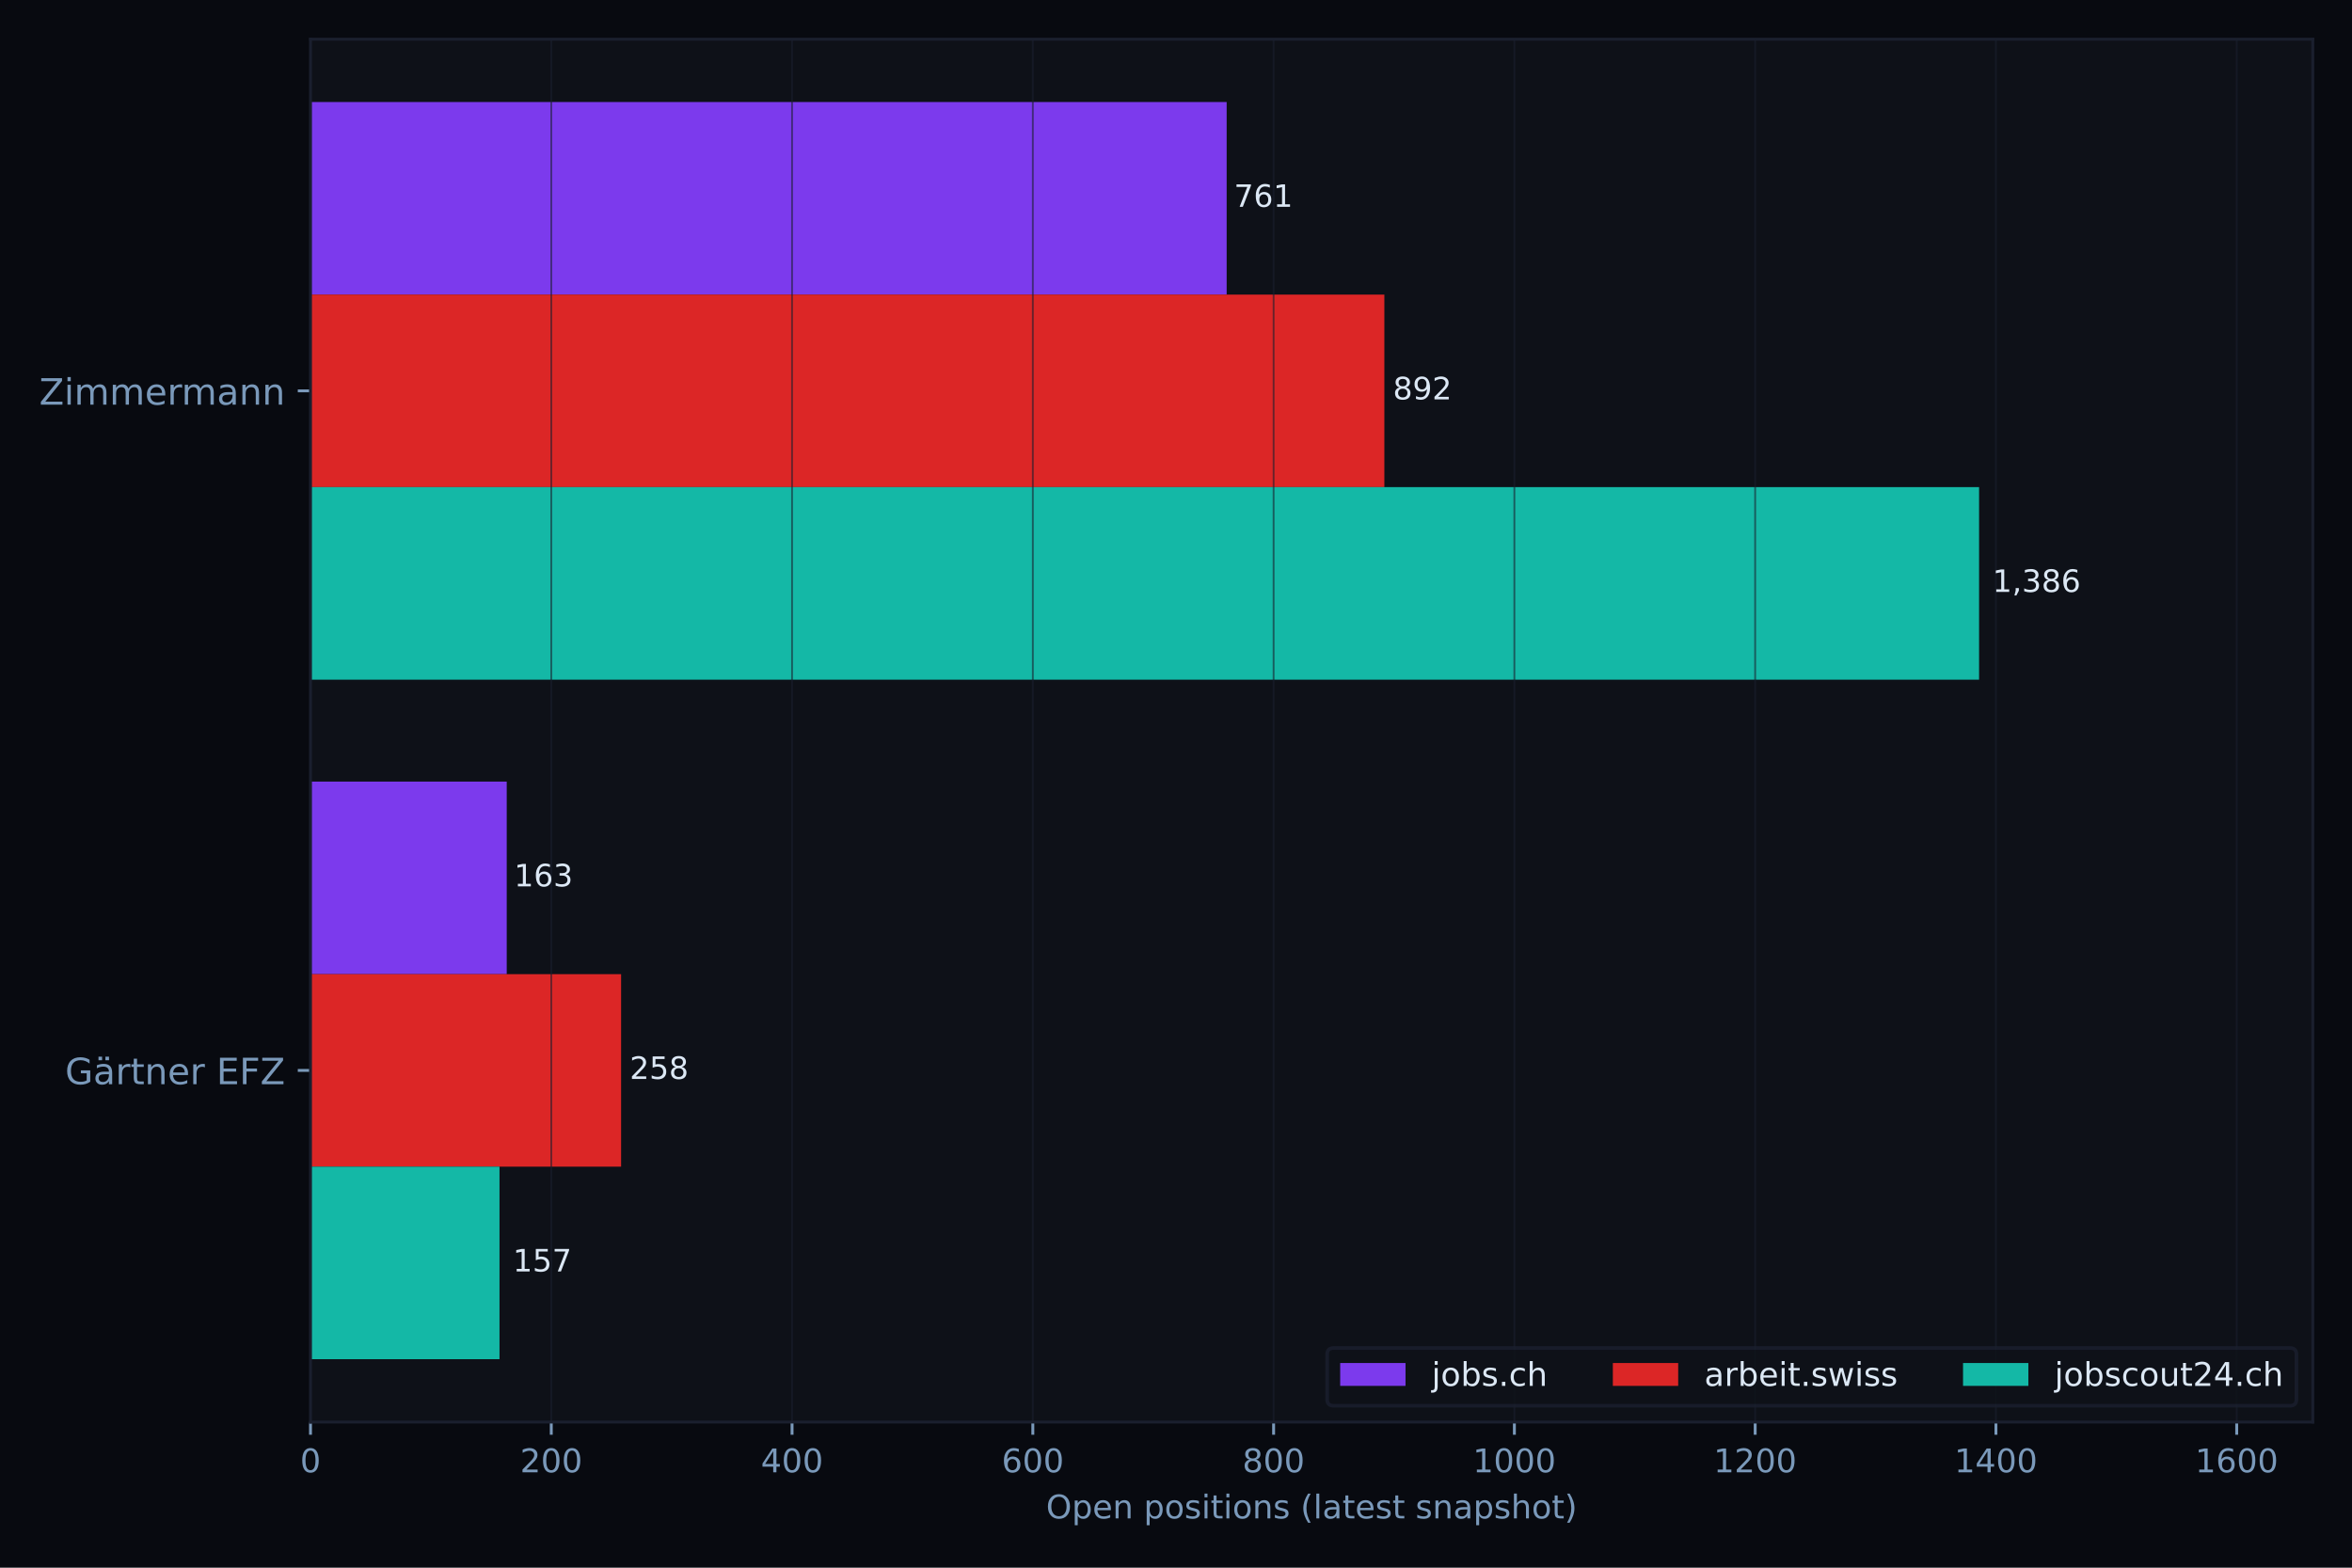
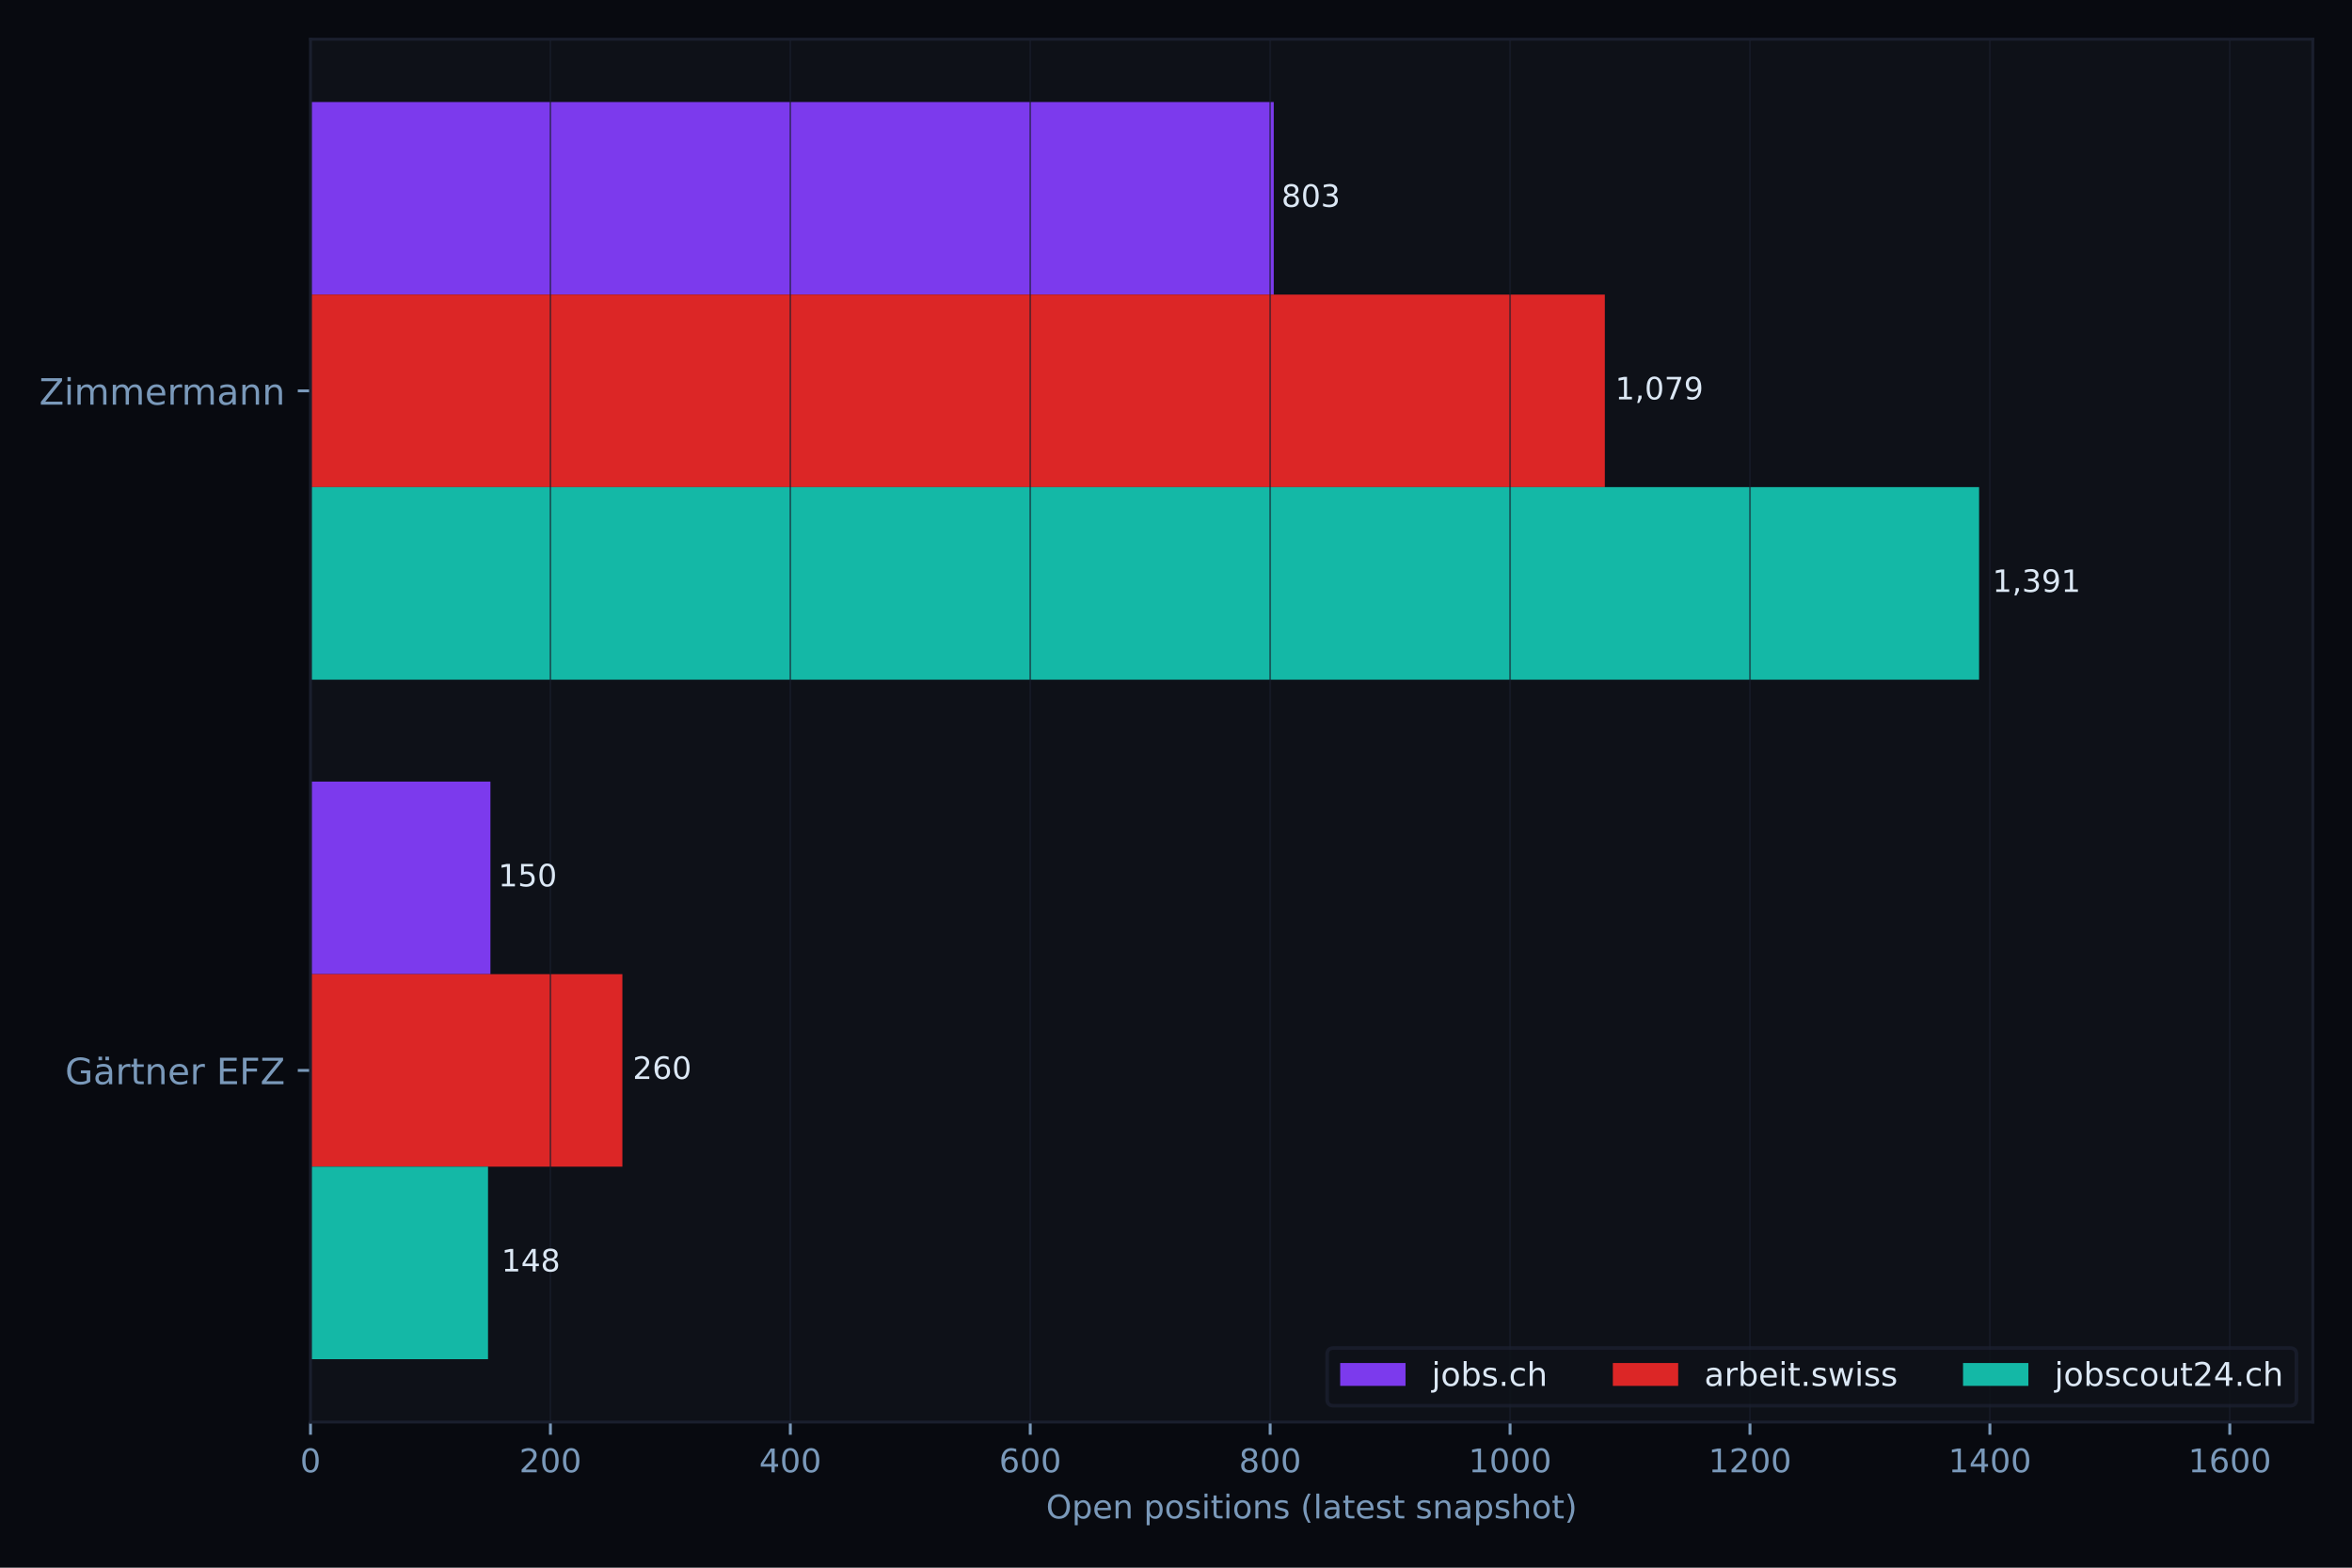
<svg xmlns="http://www.w3.org/2000/svg" xmlns:xlink="http://www.w3.org/1999/xlink" width="648pt" height="432pt" viewBox="0 0 648 432" version="1.1">
  <defs>
    <style type="text/css">*{stroke-linejoin: round; stroke-linecap: butt}</style>
  </defs>
  <g id="figure_1">
    <g id="patch_1">
      <path d="M 0 432  L 648 432  L 648 0  L 0 0  z " style="fill: #080a10" />
    </g>
    <g id="axes_1">
      <g id="patch_2">
        <path d="M 85.545 391.873  L 637.2 391.873  L 637.2 10.8  L 85.545 10.8  z " style="fill: #0e1118" />
      </g>
      <g id="patch_3">
-         <path d="M 85.545 28.121  L 337.956 28.121  L 337.956 81.178  L 85.545 81.178  z " clip-path="url(#p504713a8bd)" style="fill: #7c3aed" />
+         <path d="M 85.545 28.121  L 350.929 28.121  L 350.929 81.178  L 85.545 81.178  z " clip-path="url(#p5564562293)" style="fill: #7c3aed" />
      </g>
      <g id="patch_4">
-         <path d="M 85.545 215.381  L 139.61 215.381  L 139.61 268.438  L 85.545 268.438  z " clip-path="url(#p504713a8bd)" style="fill: #7c3aed" />
+         <path d="M 85.545 215.381  L 135.119 215.381  L 135.119 268.438  L 85.545 268.438  z " clip-path="url(#p5564562293)" style="fill: #7c3aed" />
      </g>
      <g id="patch_5">
-         <path d="M 85.545 81.178  L 381.406 81.178  L 381.406 134.235  L 85.545 134.235  z " clip-path="url(#p504713a8bd)" style="fill: #dc2626" />
+         <path d="M 85.545 81.178  L 442.145 81.178  L 442.145 134.235  L 85.545 134.235  z " clip-path="url(#p5564562293)" style="fill: #dc2626" />
      </g>
      <g id="patch_6">
-         <path d="M 85.545 268.438  L 171.12 268.438  L 171.12 321.494  L 85.545 321.494  z " clip-path="url(#p504713a8bd)" style="fill: #dc2626" />
+         <path d="M 85.545 268.438  L 171.473 268.438  L 171.473 321.494  L 85.545 321.494  z " clip-path="url(#p5564562293)" style="fill: #dc2626" />
      </g>
      <g id="patch_7">
-         <path d="M 85.545 134.235  L 545.258 134.235  L 545.258 187.292  L 85.545 187.292  z " clip-path="url(#p504713a8bd)" style="fill: #14b8a6" />
+         <path d="M 85.545 134.235  L 545.258 134.235  L 545.258 187.292  L 85.545 187.292  z " clip-path="url(#p5564562293)" style="fill: #14b8a6" />
      </g>
      <g id="patch_8">
-         <path d="M 85.545 321.494  L 137.62 321.494  L 137.62 374.551  L 85.545 374.551  z " clip-path="url(#p504713a8bd)" style="fill: #14b8a6" />
+         <path d="M 85.545 321.494  L 134.458 321.494  L 134.458 374.551  L 85.545 374.551  z " clip-path="url(#p5564562293)" style="fill: #14b8a6" />
      </g>
      <g id="matplotlib.axis_1">
        <g id="xtick_1">
          <g id="line2d_1">
-             <path d="M 85.545 391.873  L 85.545 10.8  " clip-path="url(#p504713a8bd)" style="fill: none; stroke: #1a1f2e; stroke-opacity: 0.6; stroke-width: 0.5; stroke-linecap: square" />
+             <path d="M 85.545 391.873  L 85.545 10.8  " clip-path="url(#p5564562293)" style="fill: none; stroke: #1a1f2e; stroke-opacity: 0.6; stroke-width: 0.5; stroke-linecap: square" />
          </g>
          <g id="line2d_2">
            <defs>
              <path id="mff3be124f5" d="M 0 0  L 0 3.5  " style="stroke: #7a99ba; stroke-width: 0.8" />
            </defs>
            <g>
              <use xlink:href="#mff3be124f5" x="85.545" y="391.873" style="fill: #7a99ba; stroke: #7a99ba; stroke-width: 0.8" />
            </g>
          </g>
          <g id="text_1">
            <g style="fill: #7a99ba" transform="translate(82.68233 405.7113) scale(0.09 -0.09)">
              <defs>
                <path id="DejaVuSans-30" d="M 2034 4250  Q 1547 4250 1301 3770  Q 1056 3291 1056 2328  Q 1056 1369 1301 889  Q 1547 409 2034 409  Q 2525 409 2770 889  Q 3016 1369 3016 2328  Q 3016 3291 2770 3770  Q 2525 4250 2034 4250  z M 2034 4750  Q 2819 4750 3233 4129  Q 3647 3509 3647 2328  Q 3647 1150 3233 529  Q 2819 -91 2034 -91  Q 1250 -91 836 529  Q 422 1150 422 2328  Q 422 3509 836 4129  Q 1250 4750 2034 4750  z " transform="scale(0.015625)" />
              </defs>
              <use xlink:href="#DejaVuSans-30" />
            </g>
          </g>
        </g>
        <g id="xtick_2">
          <g id="line2d_3">
-             <path d="M 151.882 391.873  L 151.882 10.8  " clip-path="url(#p504713a8bd)" style="fill: none; stroke: #1a1f2e; stroke-opacity: 0.6; stroke-width: 0.5; stroke-linecap: square" />
+             <path d="M 151.644 391.873  L 151.644 10.8  " clip-path="url(#p5564562293)" style="fill: none; stroke: #1a1f2e; stroke-opacity: 0.6; stroke-width: 0.5; stroke-linecap: square" />
          </g>
          <g id="line2d_4">
            <g>
-               <use xlink:href="#mff3be124f5" x="151.882" y="391.873" style="fill: #7a99ba; stroke: #7a99ba; stroke-width: 0.8" />
+               <use xlink:href="#mff3be124f5" x="151.644" y="391.873" style="fill: #7a99ba; stroke: #7a99ba; stroke-width: 0.8" />
            </g>
          </g>
          <g id="text_2">
-             <g style="fill: #7a99ba" transform="translate(143.2926 405.7113) scale(0.09 -0.09)">
+             <g style="fill: #7a99ba" transform="translate(143.0542 405.7113) scale(0.09 -0.09)">
              <defs>
                <path id="DejaVuSans-32" d="M 1228 531  L 3431 531  L 3431 0  L 469 0  L 469 531  Q 828 903 1448 1529  Q 2069 2156 2228 2338  Q 2531 2678 2651 2914  Q 2772 3150 2772 3378  Q 2772 3750 2511 3984  Q 2250 4219 1831 4219  Q 1534 4219 1204 4116  Q 875 4013 500 3803  L 500 4441  Q 881 4594 1212 4672  Q 1544 4750 1819 4750  Q 2544 4750 2975 4387  Q 3406 4025 3406 3419  Q 3406 3131 3298 2873  Q 3191 2616 2906 2266  Q 2828 2175 2409 1742  Q 1991 1309 1228 531  z " transform="scale(0.015625)" />
              </defs>
              <use xlink:href="#DejaVuSans-32" />
              <use xlink:href="#DejaVuSans-30" x="63.623" />
              <use xlink:href="#DejaVuSans-30" x="127.246" />
            </g>
          </g>
        </g>
        <g id="xtick_3">
          <g id="line2d_5">
-             <path d="M 218.219 391.873  L 218.219 10.8  " clip-path="url(#p504713a8bd)" style="fill: none; stroke: #1a1f2e; stroke-opacity: 0.6; stroke-width: 0.5; stroke-linecap: square" />
+             <path d="M 217.742 391.873  L 217.742 10.8  " clip-path="url(#p5564562293)" style="fill: none; stroke: #1a1f2e; stroke-opacity: 0.6; stroke-width: 0.5; stroke-linecap: square" />
          </g>
          <g id="line2d_6">
            <g>
-               <use xlink:href="#mff3be124f5" x="218.219" y="391.873" style="fill: #7a99ba; stroke: #7a99ba; stroke-width: 0.8" />
+               <use xlink:href="#mff3be124f5" x="217.742" y="391.873" style="fill: #7a99ba; stroke: #7a99ba; stroke-width: 0.8" />
            </g>
          </g>
          <g id="text_3">
-             <g style="fill: #7a99ba" transform="translate(209.6291 405.7113) scale(0.09 -0.09)">
+             <g style="fill: #7a99ba" transform="translate(209.1522 405.7113) scale(0.09 -0.09)">
              <defs>
                <path id="DejaVuSans-34" d="M 2419 4116  L 825 1625  L 2419 1625  L 2419 4116  z M 2253 4666  L 3047 4666  L 3047 1625  L 3713 1625  L 3713 1100  L 3047 1100  L 3047 0  L 2419 0  L 2419 1100  L 313 1100  L 313 1709  L 2253 4666  z " transform="scale(0.015625)" />
              </defs>
              <use xlink:href="#DejaVuSans-34" />
              <use xlink:href="#DejaVuSans-30" x="63.623" />
              <use xlink:href="#DejaVuSans-30" x="127.246" />
            </g>
          </g>
        </g>
        <g id="xtick_4">
          <g id="line2d_7">
-             <path d="M 284.555 391.873  L 284.555 10.8  " clip-path="url(#p504713a8bd)" style="fill: none; stroke: #1a1f2e; stroke-opacity: 0.6; stroke-width: 0.5; stroke-linecap: square" />
+             <path d="M 283.84 391.873  L 283.84 10.8  " clip-path="url(#p5564562293)" style="fill: none; stroke: #1a1f2e; stroke-opacity: 0.6; stroke-width: 0.5; stroke-linecap: square" />
          </g>
          <g id="line2d_8">
            <g>
-               <use xlink:href="#mff3be124f5" x="284.555" y="391.873" style="fill: #7a99ba; stroke: #7a99ba; stroke-width: 0.8" />
+               <use xlink:href="#mff3be124f5" x="283.84" y="391.873" style="fill: #7a99ba; stroke: #7a99ba; stroke-width: 0.8" />
            </g>
          </g>
          <g id="text_4">
-             <g style="fill: #7a99ba" transform="translate(275.9657 405.7113) scale(0.09 -0.09)">
+             <g style="fill: #7a99ba" transform="translate(275.2503 405.7113) scale(0.09 -0.09)">
              <defs>
                <path id="DejaVuSans-36" d="M 2113 2584  Q 1688 2584 1439 2293  Q 1191 2003 1191 1497  Q 1191 994 1439 701  Q 1688 409 2113 409  Q 2538 409 2786 701  Q 3034 994 3034 1497  Q 3034 2003 2786 2293  Q 2538 2584 2113 2584  z M 3366 4563  L 3366 3988  Q 3128 4100 2886 4159  Q 2644 4219 2406 4219  Q 1781 4219 1451 3797  Q 1122 3375 1075 2522  Q 1259 2794 1537 2939  Q 1816 3084 2150 3084  Q 2853 3084 3261 2657  Q 3669 2231 3669 1497  Q 3669 778 3244 343  Q 2819 -91 2113 -91  Q 1303 -91 875 529  Q 447 1150 447 2328  Q 447 3434 972 4092  Q 1497 4750 2381 4750  Q 2619 4750 2861 4703  Q 3103 4656 3366 4563  z " transform="scale(0.015625)" />
              </defs>
              <use xlink:href="#DejaVuSans-36" />
              <use xlink:href="#DejaVuSans-30" x="63.623" />
              <use xlink:href="#DejaVuSans-30" x="127.246" />
            </g>
          </g>
        </g>
        <g id="xtick_5">
          <g id="line2d_9">
-             <path d="M 350.892 391.873  L 350.892 10.8  " clip-path="url(#p504713a8bd)" style="fill: none; stroke: #1a1f2e; stroke-opacity: 0.6; stroke-width: 0.5; stroke-linecap: square" />
+             <path d="M 349.938 391.873  L 349.938 10.8  " clip-path="url(#p5564562293)" style="fill: none; stroke: #1a1f2e; stroke-opacity: 0.6; stroke-width: 0.5; stroke-linecap: square" />
          </g>
          <g id="line2d_10">
            <g>
-               <use xlink:href="#mff3be124f5" x="350.892" y="391.873" style="fill: #7a99ba; stroke: #7a99ba; stroke-width: 0.8" />
+               <use xlink:href="#mff3be124f5" x="349.938" y="391.873" style="fill: #7a99ba; stroke: #7a99ba; stroke-width: 0.8" />
            </g>
          </g>
          <g id="text_5">
-             <g style="fill: #7a99ba" transform="translate(342.3022 405.7113) scale(0.09 -0.09)">
+             <g style="fill: #7a99ba" transform="translate(341.3484 405.7113) scale(0.09 -0.09)">
              <defs>
                <path id="DejaVuSans-38" d="M 2034 2216  Q 1584 2216 1326 1975  Q 1069 1734 1069 1313  Q 1069 891 1326 650  Q 1584 409 2034 409  Q 2484 409 2743 651  Q 3003 894 3003 1313  Q 3003 1734 2745 1975  Q 2488 2216 2034 2216  z M 1403 2484  Q 997 2584 770 2862  Q 544 3141 544 3541  Q 544 4100 942 4425  Q 1341 4750 2034 4750  Q 2731 4750 3128 4425  Q 3525 4100 3525 3541  Q 3525 3141 3298 2862  Q 3072 2584 2669 2484  Q 3125 2378 3379 2068  Q 3634 1759 3634 1313  Q 3634 634 3220 271  Q 2806 -91 2034 -91  Q 1263 -91 848 271  Q 434 634 434 1313  Q 434 1759 690 2068  Q 947 2378 1403 2484  z M 1172 3481  Q 1172 3119 1398 2916  Q 1625 2713 2034 2713  Q 2441 2713 2670 2916  Q 2900 3119 2900 3481  Q 2900 3844 2670 4047  Q 2441 4250 2034 4250  Q 1625 4250 1398 4047  Q 1172 3844 1172 3481  z " transform="scale(0.015625)" />
              </defs>
              <use xlink:href="#DejaVuSans-38" />
              <use xlink:href="#DejaVuSans-30" x="63.623" />
              <use xlink:href="#DejaVuSans-30" x="127.246" />
            </g>
          </g>
        </g>
        <g id="xtick_6">
          <g id="line2d_11">
-             <path d="M 417.228 391.873  L 417.228 10.8  " clip-path="url(#p504713a8bd)" style="fill: none; stroke: #1a1f2e; stroke-opacity: 0.6; stroke-width: 0.5; stroke-linecap: square" />
+             <path d="M 416.036 391.873  L 416.036 10.8  " clip-path="url(#p5564562293)" style="fill: none; stroke: #1a1f2e; stroke-opacity: 0.6; stroke-width: 0.5; stroke-linecap: square" />
          </g>
          <g id="line2d_12">
            <g>
-               <use xlink:href="#mff3be124f5" x="417.228" y="391.873" style="fill: #7a99ba; stroke: #7a99ba; stroke-width: 0.8" />
+               <use xlink:href="#mff3be124f5" x="416.036" y="391.873" style="fill: #7a99ba; stroke: #7a99ba; stroke-width: 0.8" />
            </g>
          </g>
          <g id="text_6">
-             <g style="fill: #7a99ba" transform="translate(405.7756 405.7113) scale(0.09 -0.09)">
+             <g style="fill: #7a99ba" transform="translate(404.5833 405.7113) scale(0.09 -0.09)">
              <defs>
                <path id="DejaVuSans-31" d="M 794 531  L 1825 531  L 1825 4091  L 703 3866  L 703 4441  L 1819 4666  L 2450 4666  L 2450 531  L 3481 531  L 3481 0  L 794 0  L 794 531  z " transform="scale(0.015625)" />
              </defs>
              <use xlink:href="#DejaVuSans-31" />
              <use xlink:href="#DejaVuSans-30" x="63.623" />
              <use xlink:href="#DejaVuSans-30" x="127.246" />
              <use xlink:href="#DejaVuSans-30" x="190.869" />
            </g>
          </g>
        </g>
        <g id="xtick_7">
          <g id="line2d_13">
-             <path d="M 483.565 391.873  L 483.565 10.8  " clip-path="url(#p504713a8bd)" style="fill: none; stroke: #1a1f2e; stroke-opacity: 0.6; stroke-width: 0.5; stroke-linecap: square" />
+             <path d="M 482.134 391.873  L 482.134 10.8  " clip-path="url(#p5564562293)" style="fill: none; stroke: #1a1f2e; stroke-opacity: 0.6; stroke-width: 0.5; stroke-linecap: square" />
          </g>
          <g id="line2d_14">
            <g>
-               <use xlink:href="#mff3be124f5" x="483.565" y="391.873" style="fill: #7a99ba; stroke: #7a99ba; stroke-width: 0.8" />
+               <use xlink:href="#mff3be124f5" x="482.134" y="391.873" style="fill: #7a99ba; stroke: #7a99ba; stroke-width: 0.8" />
            </g>
          </g>
          <g id="text_7">
-             <g style="fill: #7a99ba" transform="translate(472.1121 405.7113) scale(0.09 -0.09)">
+             <g style="fill: #7a99ba" transform="translate(470.6814 405.7113) scale(0.09 -0.09)">
              <use xlink:href="#DejaVuSans-31" />
              <use xlink:href="#DejaVuSans-32" x="63.623" />
              <use xlink:href="#DejaVuSans-30" x="127.246" />
              <use xlink:href="#DejaVuSans-30" x="190.869" />
            </g>
          </g>
        </g>
        <g id="xtick_8">
          <g id="line2d_15">
-             <path d="M 549.901 391.873  L 549.901 10.8  " clip-path="url(#p504713a8bd)" style="fill: none; stroke: #1a1f2e; stroke-opacity: 0.6; stroke-width: 0.5; stroke-linecap: square" />
+             <path d="M 548.232 391.873  L 548.232 10.8  " clip-path="url(#p5564562293)" style="fill: none; stroke: #1a1f2e; stroke-opacity: 0.6; stroke-width: 0.5; stroke-linecap: square" />
          </g>
          <g id="line2d_16">
            <g>
-               <use xlink:href="#mff3be124f5" x="549.901" y="391.873" style="fill: #7a99ba; stroke: #7a99ba; stroke-width: 0.8" />
+               <use xlink:href="#mff3be124f5" x="548.232" y="391.873" style="fill: #7a99ba; stroke: #7a99ba; stroke-width: 0.8" />
            </g>
          </g>
          <g id="text_8">
-             <g style="fill: #7a99ba" transform="translate(538.4486 405.7113) scale(0.09 -0.09)">
+             <g style="fill: #7a99ba" transform="translate(536.7795 405.7113) scale(0.09 -0.09)">
              <use xlink:href="#DejaVuSans-31" />
              <use xlink:href="#DejaVuSans-34" x="63.623" />
              <use xlink:href="#DejaVuSans-30" x="127.246" />
              <use xlink:href="#DejaVuSans-30" x="190.869" />
            </g>
          </g>
        </g>
        <g id="xtick_9">
          <g id="line2d_17">
-             <path d="M 616.238 391.873  L 616.238 10.8  " clip-path="url(#p504713a8bd)" style="fill: none; stroke: #1a1f2e; stroke-opacity: 0.6; stroke-width: 0.5; stroke-linecap: square" />
+             <path d="M 614.33 391.873  L 614.33 10.8  " clip-path="url(#p5564562293)" style="fill: none; stroke: #1a1f2e; stroke-opacity: 0.6; stroke-width: 0.5; stroke-linecap: square" />
          </g>
          <g id="line2d_18">
            <g>
-               <use xlink:href="#mff3be124f5" x="616.238" y="391.873" style="fill: #7a99ba; stroke: #7a99ba; stroke-width: 0.8" />
+               <use xlink:href="#mff3be124f5" x="614.33" y="391.873" style="fill: #7a99ba; stroke: #7a99ba; stroke-width: 0.8" />
            </g>
          </g>
          <g id="text_9">
-             <g style="fill: #7a99ba" transform="translate(604.7852 405.7113) scale(0.09 -0.09)">
+             <g style="fill: #7a99ba" transform="translate(602.8776 405.7113) scale(0.09 -0.09)">
              <use xlink:href="#DejaVuSans-31" />
              <use xlink:href="#DejaVuSans-36" x="63.623" />
              <use xlink:href="#DejaVuSans-30" x="127.246" />
              <use xlink:href="#DejaVuSans-30" x="190.869" />
            </g>
          </g>
        </g>
        <g id="text_10">
          <g style="fill: #7a99ba" transform="translate(288.2091 418.4216) scale(0.09 -0.09)">
            <defs>
              <path id="DejaVuSans-4f" d="M 2522 4238  Q 1834 4238 1429 3725  Q 1025 3213 1025 2328  Q 1025 1447 1429 934  Q 1834 422 2522 422  Q 3209 422 3611 934  Q 4013 1447 4013 2328  Q 4013 3213 3611 3725  Q 3209 4238 2522 4238  z M 2522 4750  Q 3503 4750 4090 4092  Q 4678 3434 4678 2328  Q 4678 1225 4090 567  Q 3503 -91 2522 -91  Q 1538 -91 948 565  Q 359 1222 359 2328  Q 359 3434 948 4092  Q 1538 4750 2522 4750  z " transform="scale(0.015625)" />
              <path id="DejaVuSans-70" d="M 1159 525  L 1159 -1331  L 581 -1331  L 581 3500  L 1159 3500  L 1159 2969  Q 1341 3281 1617 3432  Q 1894 3584 2278 3584  Q 2916 3584 3314 3078  Q 3713 2572 3713 1747  Q 3713 922 3314 415  Q 2916 -91 2278 -91  Q 1894 -91 1617 61  Q 1341 213 1159 525  z M 3116 1747  Q 3116 2381 2855 2742  Q 2594 3103 2138 3103  Q 1681 3103 1420 2742  Q 1159 2381 1159 1747  Q 1159 1113 1420 752  Q 1681 391 2138 391  Q 2594 391 2855 752  Q 3116 1113 3116 1747  z " transform="scale(0.015625)" />
              <path id="DejaVuSans-65" d="M 3597 1894  L 3597 1613  L 953 1613  Q 991 1019 1311 708  Q 1631 397 2203 397  Q 2534 397 2845 478  Q 3156 559 3463 722  L 3463 178  Q 3153 47 2828 -22  Q 2503 -91 2169 -91  Q 1331 -91 842 396  Q 353 884 353 1716  Q 353 2575 817 3079  Q 1281 3584 2069 3584  Q 2775 3584 3186 3129  Q 3597 2675 3597 1894  z M 3022 2063  Q 3016 2534 2758 2815  Q 2500 3097 2075 3097  Q 1594 3097 1305 2825  Q 1016 2553 972 2059  L 3022 2063  z " transform="scale(0.015625)" />
              <path id="DejaVuSans-6e" d="M 3513 2113  L 3513 0  L 2938 0  L 2938 2094  Q 2938 2591 2744 2837  Q 2550 3084 2163 3084  Q 1697 3084 1428 2787  Q 1159 2491 1159 1978  L 1159 0  L 581 0  L 581 3500  L 1159 3500  L 1159 2956  Q 1366 3272 1645 3428  Q 1925 3584 2291 3584  Q 2894 3584 3203 3211  Q 3513 2838 3513 2113  z " transform="scale(0.015625)" />
              <path id="DejaVuSans-20" transform="scale(0.015625)" />
              <path id="DejaVuSans-6f" d="M 1959 3097  Q 1497 3097 1228 2736  Q 959 2375 959 1747  Q 959 1119 1226 758  Q 1494 397 1959 397  Q 2419 397 2687 759  Q 2956 1122 2956 1747  Q 2956 2369 2687 2733  Q 2419 3097 1959 3097  z M 1959 3584  Q 2709 3584 3137 3096  Q 3566 2609 3566 1747  Q 3566 888 3137 398  Q 2709 -91 1959 -91  Q 1206 -91 779 398  Q 353 888 353 1747  Q 353 2609 779 3096  Q 1206 3584 1959 3584  z " transform="scale(0.015625)" />
              <path id="DejaVuSans-73" d="M 2834 3397  L 2834 2853  Q 2591 2978 2328 3040  Q 2066 3103 1784 3103  Q 1356 3103 1142 2972  Q 928 2841 928 2578  Q 928 2378 1081 2264  Q 1234 2150 1697 2047  L 1894 2003  Q 2506 1872 2764 1633  Q 3022 1394 3022 966  Q 3022 478 2636 193  Q 2250 -91 1575 -91  Q 1294 -91 989 -36  Q 684 19 347 128  L 347 722  Q 666 556 975 473  Q 1284 391 1588 391  Q 1994 391 2212 530  Q 2431 669 2431 922  Q 2431 1156 2273 1281  Q 2116 1406 1581 1522  L 1381 1569  Q 847 1681 609 1914  Q 372 2147 372 2553  Q 372 3047 722 3315  Q 1072 3584 1716 3584  Q 2034 3584 2315 3537  Q 2597 3491 2834 3397  z " transform="scale(0.015625)" />
              <path id="DejaVuSans-69" d="M 603 3500  L 1178 3500  L 1178 0  L 603 0  L 603 3500  z M 603 4863  L 1178 4863  L 1178 4134  L 603 4134  L 603 4863  z " transform="scale(0.015625)" />
              <path id="DejaVuSans-74" d="M 1172 4494  L 1172 3500  L 2356 3500  L 2356 3053  L 1172 3053  L 1172 1153  Q 1172 725 1289 603  Q 1406 481 1766 481  L 2356 481  L 2356 0  L 1766 0  Q 1100 0 847 248  Q 594 497 594 1153  L 594 3053  L 172 3053  L 172 3500  L 594 3500  L 594 4494  L 1172 4494  z " transform="scale(0.015625)" />
              <path id="DejaVuSans-28" d="M 1984 4856  Q 1566 4138 1362 3434  Q 1159 2731 1159 2009  Q 1159 1288 1364 580  Q 1569 -128 1984 -844  L 1484 -844  Q 1016 -109 783 600  Q 550 1309 550 2009  Q 550 2706 781 3412  Q 1013 4119 1484 4856  L 1984 4856  z " transform="scale(0.015625)" />
              <path id="DejaVuSans-6c" d="M 603 4863  L 1178 4863  L 1178 0  L 603 0  L 603 4863  z " transform="scale(0.015625)" />
              <path id="DejaVuSans-61" d="M 2194 1759  Q 1497 1759 1228 1600  Q 959 1441 959 1056  Q 959 750 1161 570  Q 1363 391 1709 391  Q 2188 391 2477 730  Q 2766 1069 2766 1631  L 2766 1759  L 2194 1759  z M 3341 1997  L 3341 0  L 2766 0  L 2766 531  Q 2569 213 2275 61  Q 1981 -91 1556 -91  Q 1019 -91 701 211  Q 384 513 384 1019  Q 384 1609 779 1909  Q 1175 2209 1959 2209  L 2766 2209  L 2766 2266  Q 2766 2663 2505 2880  Q 2244 3097 1772 3097  Q 1472 3097 1187 3025  Q 903 2953 641 2809  L 641 3341  Q 956 3463 1253 3523  Q 1550 3584 1831 3584  Q 2591 3584 2966 3190  Q 3341 2797 3341 1997  z " transform="scale(0.015625)" />
              <path id="DejaVuSans-68" d="M 3513 2113  L 3513 0  L 2938 0  L 2938 2094  Q 2938 2591 2744 2837  Q 2550 3084 2163 3084  Q 1697 3084 1428 2787  Q 1159 2491 1159 1978  L 1159 0  L 581 0  L 581 4863  L 1159 4863  L 1159 2956  Q 1366 3272 1645 3428  Q 1925 3584 2291 3584  Q 2894 3584 3203 3211  Q 3513 2838 3513 2113  z " transform="scale(0.015625)" />
              <path id="DejaVuSans-29" d="M 513 4856  L 1013 4856  Q 1481 4119 1714 3412  Q 1947 2706 1947 2009  Q 1947 1309 1714 600  Q 1481 -109 1013 -844  L 513 -844  Q 928 -128 1133 580  Q 1338 1288 1338 2009  Q 1338 2731 1133 3434  Q 928 4138 513 4856  z " transform="scale(0.015625)" />
            </defs>
            <use xlink:href="#DejaVuSans-4f" />
            <use xlink:href="#DejaVuSans-70" x="78.711" />
            <use xlink:href="#DejaVuSans-65" x="142.188" />
            <use xlink:href="#DejaVuSans-6e" x="203.711" />
            <use xlink:href="#DejaVuSans-20" x="267.09" />
            <use xlink:href="#DejaVuSans-70" x="298.877" />
            <use xlink:href="#DejaVuSans-6f" x="362.354" />
            <use xlink:href="#DejaVuSans-73" x="423.535" />
            <use xlink:href="#DejaVuSans-69" x="475.635" />
            <use xlink:href="#DejaVuSans-74" x="503.418" />
            <use xlink:href="#DejaVuSans-69" x="542.627" />
            <use xlink:href="#DejaVuSans-6f" x="570.41" />
            <use xlink:href="#DejaVuSans-6e" x="631.592" />
            <use xlink:href="#DejaVuSans-73" x="694.971" />
            <use xlink:href="#DejaVuSans-20" x="747.07" />
            <use xlink:href="#DejaVuSans-28" x="778.857" />
            <use xlink:href="#DejaVuSans-6c" x="817.871" />
            <use xlink:href="#DejaVuSans-61" x="845.654" />
            <use xlink:href="#DejaVuSans-74" x="906.934" />
            <use xlink:href="#DejaVuSans-65" x="946.143" />
            <use xlink:href="#DejaVuSans-73" x="1007.666" />
            <use xlink:href="#DejaVuSans-74" x="1059.766" />
            <use xlink:href="#DejaVuSans-20" x="1098.975" />
            <use xlink:href="#DejaVuSans-73" x="1130.762" />
            <use xlink:href="#DejaVuSans-6e" x="1182.861" />
            <use xlink:href="#DejaVuSans-61" x="1246.24" />
            <use xlink:href="#DejaVuSans-70" x="1307.52" />
            <use xlink:href="#DejaVuSans-73" x="1370.996" />
            <use xlink:href="#DejaVuSans-68" x="1423.096" />
            <use xlink:href="#DejaVuSans-6f" x="1486.475" />
            <use xlink:href="#DejaVuSans-74" x="1547.656" />
            <use xlink:href="#DejaVuSans-29" x="1586.865" />
          </g>
        </g>
      </g>
      <g id="matplotlib.axis_2">
        <g id="ytick_1">
          <g id="line2d_19">
            <defs>
              <path id="mdf66c61492" d="M 0 0  L -3.5 0  " style="stroke: #7a99ba; stroke-width: 0.8" />
            </defs>
            <g>
              <use xlink:href="#mdf66c61492" x="85.545" y="107.707" style="fill: #7a99ba; stroke: #7a99ba; stroke-width: 0.8" />
            </g>
          </g>
          <g id="text_11">
            <g style="fill: #7a99ba" transform="translate(10.80327 111.5059) scale(0.1 -0.1)">
              <defs>
                <path id="DejaVuSans-5a" d="M 359 4666  L 4025 4666  L 4025 4184  L 1075 531  L 4097 531  L 4097 0  L 288 0  L 288 481  L 3238 4134  L 359 4134  L 359 4666  z " transform="scale(0.015625)" />
                <path id="DejaVuSans-6d" d="M 3328 2828  Q 3544 3216 3844 3400  Q 4144 3584 4550 3584  Q 5097 3584 5394 3201  Q 5691 2819 5691 2113  L 5691 0  L 5113 0  L 5113 2094  Q 5113 2597 4934 2840  Q 4756 3084 4391 3084  Q 3944 3084 3684 2787  Q 3425 2491 3425 1978  L 3425 0  L 2847 0  L 2847 2094  Q 2847 2600 2669 2842  Q 2491 3084 2119 3084  Q 1678 3084 1418 2786  Q 1159 2488 1159 1978  L 1159 0  L 581 0  L 581 3500  L 1159 3500  L 1159 2956  Q 1356 3278 1631 3431  Q 1906 3584 2284 3584  Q 2666 3584 2933 3390  Q 3200 3197 3328 2828  z " transform="scale(0.015625)" />
                <path id="DejaVuSans-72" d="M 2631 2963  Q 2534 3019 2420 3045  Q 2306 3072 2169 3072  Q 1681 3072 1420 2755  Q 1159 2438 1159 1844  L 1159 0  L 581 0  L 581 3500  L 1159 3500  L 1159 2956  Q 1341 3275 1631 3429  Q 1922 3584 2338 3584  Q 2397 3584 2469 3576  Q 2541 3569 2628 3553  L 2631 2963  z " transform="scale(0.015625)" />
              </defs>
              <use xlink:href="#DejaVuSans-5a" />
              <use xlink:href="#DejaVuSans-69" x="68.506" />
              <use xlink:href="#DejaVuSans-6d" x="96.289" />
              <use xlink:href="#DejaVuSans-6d" x="193.701" />
              <use xlink:href="#DejaVuSans-65" x="291.113" />
              <use xlink:href="#DejaVuSans-72" x="352.637" />
              <use xlink:href="#DejaVuSans-6d" x="392" />
              <use xlink:href="#DejaVuSans-61" x="489.412" />
              <use xlink:href="#DejaVuSans-6e" x="550.691" />
              <use xlink:href="#DejaVuSans-6e" x="614.07" />
            </g>
          </g>
        </g>
        <g id="ytick_2">
          <g id="line2d_20">
            <g>
              <use xlink:href="#mdf66c61492" x="85.545" y="294.966" style="fill: #7a99ba; stroke: #7a99ba; stroke-width: 0.8" />
            </g>
          </g>
          <g id="text_12">
            <g style="fill: #7a99ba" transform="translate(17.93764 298.7652) scale(0.1 -0.1)">
              <defs>
                <path id="DejaVuSans-47" d="M 3809 666  L 3809 1919  L 2778 1919  L 2778 2438  L 4434 2438  L 4434 434  Q 4069 175 3628 42  Q 3188 -91 2688 -91  Q 1594 -91 976 548  Q 359 1188 359 2328  Q 359 3472 976 4111  Q 1594 4750 2688 4750  Q 3144 4750 3555 4637  Q 3966 4525 4313 4306  L 4313 3634  Q 3963 3931 3569 4081  Q 3175 4231 2741 4231  Q 1884 4231 1454 3753  Q 1025 3275 1025 2328  Q 1025 1384 1454 906  Q 1884 428 2741 428  Q 3075 428 3337 486  Q 3600 544 3809 666  z " transform="scale(0.015625)" />
                <path id="DejaVuSans-e4" d="M 2194 1759  Q 1497 1759 1228 1600  Q 959 1441 959 1056  Q 959 750 1161 570  Q 1363 391 1709 391  Q 2188 391 2477 730  Q 2766 1069 2766 1631  L 2766 1759  L 2194 1759  z M 3341 1997  L 3341 0  L 2766 0  L 2766 531  Q 2569 213 2275 61  Q 1981 -91 1556 -91  Q 1019 -91 701 211  Q 384 513 384 1019  Q 384 1609 779 1909  Q 1175 2209 1959 2209  L 2766 2209  L 2766 2266  Q 2766 2663 2505 2880  Q 2244 3097 1772 3097  Q 1472 3097 1187 3025  Q 903 2953 641 2809  L 641 3341  Q 956 3463 1253 3523  Q 1550 3584 1831 3584  Q 2591 3584 2966 3190  Q 3341 2797 3341 1997  z M 2150 4850  L 2784 4850  L 2784 4219  L 2150 4219  L 2150 4850  z M 928 4850  L 1562 4850  L 1562 4219  L 928 4219  L 928 4850  z " transform="scale(0.015625)" />
                <path id="DejaVuSans-45" d="M 628 4666  L 3578 4666  L 3578 4134  L 1259 4134  L 1259 2753  L 3481 2753  L 3481 2222  L 1259 2222  L 1259 531  L 3634 531  L 3634 0  L 628 0  L 628 4666  z " transform="scale(0.015625)" />
                <path id="DejaVuSans-46" d="M 628 4666  L 3309 4666  L 3309 4134  L 1259 4134  L 1259 2759  L 3109 2759  L 3109 2228  L 1259 2228  L 1259 0  L 628 0  L 628 4666  z " transform="scale(0.015625)" />
              </defs>
              <use xlink:href="#DejaVuSans-47" />
              <use xlink:href="#DejaVuSans-e4" x="77.49" />
              <use xlink:href="#DejaVuSans-72" x="138.77" />
              <use xlink:href="#DejaVuSans-74" x="179.883" />
              <use xlink:href="#DejaVuSans-6e" x="219.092" />
              <use xlink:href="#DejaVuSans-65" x="282.471" />
              <use xlink:href="#DejaVuSans-72" x="343.994" />
              <use xlink:href="#DejaVuSans-20" x="385.107" />
              <use xlink:href="#DejaVuSans-45" x="416.895" />
              <use xlink:href="#DejaVuSans-46" x="480.078" />
              <use xlink:href="#DejaVuSans-5a" x="537.598" />
            </g>
          </g>
        </g>
      </g>
      <g id="patch_9">
        <path d="M 85.545 391.873  L 85.545 10.8  " style="fill: none; stroke: #1a1f2e; stroke-width: 0.8; stroke-linejoin: miter; stroke-linecap: square" />
      </g>
      <g id="patch_10">
        <path d="M 637.2 391.873  L 637.2 10.8  " style="fill: none; stroke: #1a1f2e; stroke-width: 0.8; stroke-linejoin: miter; stroke-linecap: square" />
      </g>
      <g id="patch_11">
        <path d="M 85.545 391.873  L 637.2 391.873  " style="fill: none; stroke: #1a1f2e; stroke-width: 0.8; stroke-linejoin: miter; stroke-linecap: square" />
      </g>
      <g id="patch_12">
        <path d="M 85.545 10.8  L 637.2 10.8  " style="fill: none; stroke: #1a1f2e; stroke-width: 0.8; stroke-linejoin: miter; stroke-linecap: square" />
      </g>
      <g id="text_13">
-         <g style="fill: #dce8f5" transform="translate(339.9752 56.99536) scale(0.085 -0.085)">
-           <defs>
-             <path id="DejaVuSans-37" d="M 525 4666  L 3525 4666  L 3525 4397  L 1831 0  L 1172 0  L 2766 4134  L 525 4134  L 525 4666  z " transform="scale(0.015625)" />
-           </defs>
-           <use xlink:href="#DejaVuSans-37" />
-           <use xlink:href="#DejaVuSans-36" x="63.623" />
-           <use xlink:href="#DejaVuSans-31" x="127.246" />
-         </g>
-       </g>
-       <g id="text_14">
-         <g style="fill: #dce8f5" transform="translate(141.629 244.2547) scale(0.085 -0.085)">
+         <g style="fill: #dce8f5" transform="translate(353.0523 56.99536) scale(0.085 -0.085)">
          <defs>
            <path id="DejaVuSans-33" d="M 2597 2516  Q 3050 2419 3304 2112  Q 3559 1806 3559 1356  Q 3559 666 3084 287  Q 2609 -91 1734 -91  Q 1441 -91 1130 -33  Q 819 25 488 141  L 488 750  Q 750 597 1062 519  Q 1375 441 1716 441  Q 2309 441 2620 675  Q 2931 909 2931 1356  Q 2931 1769 2642 2001  Q 2353 2234 1838 2234  L 1294 2234  L 1294 2753  L 1863 2753  Q 2328 2753 2575 2939  Q 2822 3125 2822 3475  Q 2822 3834 2567 4026  Q 2313 4219 1838 4219  Q 1578 4219 1281 4162  Q 984 4106 628 3988  L 628 4550  Q 988 4650 1302 4700  Q 1616 4750 1894 4750  Q 2613 4750 3031 4423  Q 3450 4097 3450 3541  Q 3450 3153 3228 2886  Q 3006 2619 2597 2516  z " transform="scale(0.015625)" />
          </defs>
-           <use xlink:href="#DejaVuSans-31" />
-           <use xlink:href="#DejaVuSans-36" x="63.623" />
+           <use xlink:href="#DejaVuSans-38" />
+           <use xlink:href="#DejaVuSans-30" x="63.623" />
          <use xlink:href="#DejaVuSans-33" x="127.246" />
        </g>
      </g>
-       <g id="text_15">
-         <g style="fill: #dce8f5" transform="translate(383.7732 110.0522) scale(0.085 -0.085)">
-           <defs>
-             <path id="DejaVuSans-39" d="M 703 97  L 703 672  Q 941 559 1184 500  Q 1428 441 1663 441  Q 2288 441 2617 861  Q 2947 1281 2994 2138  Q 2813 1869 2534 1725  Q 2256 1581 1919 1581  Q 1219 1581 811 2004  Q 403 2428 403 3163  Q 403 3881 828 4315  Q 1253 4750 1959 4750  Q 2769 4750 3195 4129  Q 3622 3509 3622 2328  Q 3622 1225 3098 567  Q 2575 -91 1691 -91  Q 1453 -91 1209 -44  Q 966 3 703 97  z M 1959 2075  Q 2384 2075 2632 2365  Q 2881 2656 2881 3163  Q 2881 3666 2632 3958  Q 2384 4250 1959 4250  Q 1534 4250 1286 3958  Q 1038 3666 1038 3163  Q 1038 2656 1286 2365  Q 1534 2075 1959 2075  z " transform="scale(0.015625)" />
-           </defs>
-           <use xlink:href="#DejaVuSans-38" />
-           <use xlink:href="#DejaVuSans-39" x="63.623" />
-           <use xlink:href="#DejaVuSans-32" x="127.246" />
-         </g>
-       </g>
-       <g id="text_16">
-         <g style="fill: #dce8f5" transform="translate(173.4865 297.3115) scale(0.085 -0.085)">
+       <g id="text_14">
+         <g style="fill: #dce8f5" transform="translate(137.2421 244.2547) scale(0.085 -0.085)">
          <defs>
            <path id="DejaVuSans-35" d="M 691 4666  L 3169 4666  L 3169 4134  L 1269 4134  L 1269 2991  Q 1406 3038 1543 3061  Q 1681 3084 1819 3084  Q 2600 3084 3056 2656  Q 3513 2228 3513 1497  Q 3513 744 3044 326  Q 2575 -91 1722 -91  Q 1428 -91 1123 -41  Q 819 9 494 109  L 494 744  Q 775 591 1075 516  Q 1375 441 1709 441  Q 2250 441 2565 725  Q 2881 1009 2881 1497  Q 2881 1984 2565 2268  Q 2250 2553 1709 2553  Q 1456 2553 1204 2497  Q 953 2441 691 2322  L 691 4666  z " transform="scale(0.015625)" />
          </defs>
-           <use xlink:href="#DejaVuSans-32" />
+           <use xlink:href="#DejaVuSans-31" />
          <use xlink:href="#DejaVuSans-35" x="63.623" />
-           <use xlink:href="#DejaVuSans-38" x="127.246" />
-         </g>
-       </g>
-       <g id="text_17">
-         <g style="fill: #dce8f5" transform="translate(548.9353 163.109) scale(0.085 -0.085)">
+           <use xlink:href="#DejaVuSans-30" x="127.246" />
+         </g>
+       </g>
+       <g id="text_15">
+         <g style="fill: #dce8f5" transform="translate(444.9974 110.0522) scale(0.085 -0.085)">
          <defs>
            <path id="DejaVuSans-2c" d="M 750 794  L 1409 794  L 1409 256  L 897 -744  L 494 -744  L 750 256  L 750 794  z " transform="scale(0.015625)" />
+             <path id="DejaVuSans-37" d="M 525 4666  L 3525 4666  L 3525 4397  L 1831 0  L 1172 0  L 2766 4134  L 525 4134  L 525 4666  z " transform="scale(0.015625)" />
+             <path id="DejaVuSans-39" d="M 703 97  L 703 672  Q 941 559 1184 500  Q 1428 441 1663 441  Q 2288 441 2617 861  Q 2947 1281 2994 2138  Q 2813 1869 2534 1725  Q 2256 1581 1919 1581  Q 1219 1581 811 2004  Q 403 2428 403 3163  Q 403 3881 828 4315  Q 1253 4750 1959 4750  Q 2769 4750 3195 4129  Q 3622 3509 3622 2328  Q 3622 1225 3098 567  Q 2575 -91 1691 -91  Q 1453 -91 1209 -44  Q 966 3 703 97  z M 1959 2075  Q 2384 2075 2632 2365  Q 2881 2656 2881 3163  Q 2881 3666 2632 3958  Q 2384 4250 1959 4250  Q 1534 4250 1286 3958  Q 1038 3666 1038 3163  Q 1038 2656 1286 2365  Q 1534 2075 1959 2075  z " transform="scale(0.015625)" />
          </defs>
          <use xlink:href="#DejaVuSans-31" />
          <use xlink:href="#DejaVuSans-2c" x="63.623" />
+           <use xlink:href="#DejaVuSans-30" x="95.41" />
+           <use xlink:href="#DejaVuSans-37" x="159.033" />
+           <use xlink:href="#DejaVuSans-39" x="222.656" />
+         </g>
+       </g>
+       <g id="text_16">
+         <g style="fill: #dce8f5" transform="translate(174.3257 297.3115) scale(0.085 -0.085)">
+           <use xlink:href="#DejaVuSans-32" />
+           <use xlink:href="#DejaVuSans-36" x="63.623" />
+           <use xlink:href="#DejaVuSans-30" x="127.246" />
+         </g>
+       </g>
+       <g id="text_17">
+         <g style="fill: #dce8f5" transform="translate(548.9353 163.109) scale(0.085 -0.085)">
+           <use xlink:href="#DejaVuSans-31" />
+           <use xlink:href="#DejaVuSans-2c" x="63.623" />
          <use xlink:href="#DejaVuSans-33" x="95.41" />
-           <use xlink:href="#DejaVuSans-38" x="159.033" />
-           <use xlink:href="#DejaVuSans-36" x="222.656" />
+           <use xlink:href="#DejaVuSans-39" x="159.033" />
+           <use xlink:href="#DejaVuSans-31" x="222.656" />
        </g>
      </g>
      <g id="text_18">
-         <g style="fill: #dce8f5" transform="translate(141.2973 350.3683) scale(0.085 -0.085)">
+         <g style="fill: #dce8f5" transform="translate(138.1357 350.3683) scale(0.085 -0.085)">
          <use xlink:href="#DejaVuSans-31" />
-           <use xlink:href="#DejaVuSans-35" x="63.623" />
-           <use xlink:href="#DejaVuSans-37" x="127.246" />
+           <use xlink:href="#DejaVuSans-34" x="63.623" />
+           <use xlink:href="#DejaVuSans-38" x="127.246" />
        </g>
      </g>
      <g id="legend_1">
        <g id="patch_13">
          <path d="M 367.435 387.373  L 630.9 387.373  Q 632.7 387.373 632.7 385.573  L 632.7 373.262  Q 632.7 371.462 630.9 371.462  L 367.435 371.462  Q 365.635 371.462 365.635 373.262  L 365.635 385.573  Q 365.635 387.373 367.435 387.373  z " style="fill: #0e1118; opacity: 0.8; stroke: #1a1f2e; stroke-linejoin: miter" />
        </g>
        <g id="patch_14">
          <path d="M 369.235 381.901  L 387.235 381.901  L 387.235 375.601  L 369.235 375.601  z " style="fill: #7c3aed" />
        </g>
        <g id="text_19">
          <g style="fill: #dce8f5" transform="translate(394.4348 381.901) scale(0.09 -0.09)">
            <defs>
              <path id="DejaVuSans-6a" d="M 603 3500  L 1178 3500  L 1178 -63  Q 1178 -731 923 -1031  Q 669 -1331 103 -1331  L -116 -1331  L -116 -844  L 38 -844  Q 366 -844 484 -692  Q 603 -541 603 -63  L 603 3500  z M 603 4863  L 1178 4863  L 1178 4134  L 603 4134  L 603 4863  z " transform="scale(0.015625)" />
              <path id="DejaVuSans-62" d="M 3116 1747  Q 3116 2381 2855 2742  Q 2594 3103 2138 3103  Q 1681 3103 1420 2742  Q 1159 2381 1159 1747  Q 1159 1113 1420 752  Q 1681 391 2138 391  Q 2594 391 2855 752  Q 3116 1113 3116 1747  z M 1159 2969  Q 1341 3281 1617 3432  Q 1894 3584 2278 3584  Q 2916 3584 3314 3078  Q 3713 2572 3713 1747  Q 3713 922 3314 415  Q 2916 -91 2278 -91  Q 1894 -91 1617 61  Q 1341 213 1159 525  L 1159 0  L 581 0  L 581 4863  L 1159 4863  L 1159 2969  z " transform="scale(0.015625)" />
              <path id="DejaVuSans-2e" d="M 684 794  L 1344 794  L 1344 0  L 684 0  L 684 794  z " transform="scale(0.015625)" />
              <path id="DejaVuSans-63" d="M 3122 3366  L 3122 2828  Q 2878 2963 2633 3030  Q 2388 3097 2138 3097  Q 1578 3097 1268 2742  Q 959 2388 959 1747  Q 959 1106 1268 751  Q 1578 397 2138 397  Q 2388 397 2633 464  Q 2878 531 3122 666  L 3122 134  Q 2881 22 2623 -34  Q 2366 -91 2075 -91  Q 1284 -91 818 406  Q 353 903 353 1747  Q 353 2603 823 3093  Q 1294 3584 2113 3584  Q 2378 3584 2631 3529  Q 2884 3475 3122 3366  z " transform="scale(0.015625)" />
            </defs>
            <use xlink:href="#DejaVuSans-6a" />
            <use xlink:href="#DejaVuSans-6f" x="27.783" />
            <use xlink:href="#DejaVuSans-62" x="88.965" />
            <use xlink:href="#DejaVuSans-73" x="152.441" />
            <use xlink:href="#DejaVuSans-2e" x="204.541" />
            <use xlink:href="#DejaVuSans-63" x="236.328" />
            <use xlink:href="#DejaVuSans-68" x="291.309" />
          </g>
        </g>
        <g id="patch_15">
          <path d="M 444.357 381.901  L 462.357 381.901  L 462.357 375.601  L 444.357 375.601  z " style="fill: #dc2626" />
        </g>
        <g id="text_20">
          <g style="fill: #dce8f5" transform="translate(469.5567 381.901) scale(0.09 -0.09)">
            <defs>
              <path id="DejaVuSans-77" d="M 269 3500  L 844 3500  L 1563 769  L 2278 3500  L 2956 3500  L 3675 769  L 4391 3500  L 4966 3500  L 4050 0  L 3372 0  L 2619 2869  L 1863 0  L 1184 0  L 269 3500  z " transform="scale(0.015625)" />
            </defs>
            <use xlink:href="#DejaVuSans-61" />
            <use xlink:href="#DejaVuSans-72" x="61.279" />
            <use xlink:href="#DejaVuSans-62" x="102.393" />
            <use xlink:href="#DejaVuSans-65" x="165.869" />
            <use xlink:href="#DejaVuSans-69" x="227.393" />
            <use xlink:href="#DejaVuSans-74" x="255.176" />
            <use xlink:href="#DejaVuSans-2e" x="294.385" />
            <use xlink:href="#DejaVuSans-73" x="326.172" />
            <use xlink:href="#DejaVuSans-77" x="378.271" />
            <use xlink:href="#DejaVuSans-69" x="460.059" />
            <use xlink:href="#DejaVuSans-73" x="487.842" />
            <use xlink:href="#DejaVuSans-73" x="539.941" />
          </g>
        </g>
        <g id="patch_16">
          <path d="M 540.838 381.901  L 558.838 381.901  L 558.838 375.601  L 540.838 375.601  z " style="fill: #14b8a6" />
        </g>
        <g id="text_21">
          <g style="fill: #dce8f5" transform="translate(566.0381 381.901) scale(0.09 -0.09)">
            <defs>
              <path id="DejaVuSans-75" d="M 544 1381  L 544 3500  L 1119 3500  L 1119 1403  Q 1119 906 1312 657  Q 1506 409 1894 409  Q 2359 409 2629 706  Q 2900 1003 2900 1516  L 2900 3500  L 3475 3500  L 3475 0  L 2900 0  L 2900 538  Q 2691 219 2414 64  Q 2138 -91 1772 -91  Q 1169 -91 856 284  Q 544 659 544 1381  z M 1991 3584  L 1991 3584  z " transform="scale(0.015625)" />
            </defs>
            <use xlink:href="#DejaVuSans-6a" />
            <use xlink:href="#DejaVuSans-6f" x="27.783" />
            <use xlink:href="#DejaVuSans-62" x="88.965" />
            <use xlink:href="#DejaVuSans-73" x="152.441" />
            <use xlink:href="#DejaVuSans-63" x="204.541" />
            <use xlink:href="#DejaVuSans-6f" x="259.521" />
            <use xlink:href="#DejaVuSans-75" x="320.703" />
            <use xlink:href="#DejaVuSans-74" x="384.082" />
            <use xlink:href="#DejaVuSans-32" x="423.291" />
            <use xlink:href="#DejaVuSans-34" x="486.914" />
            <use xlink:href="#DejaVuSans-2e" x="550.537" />
            <use xlink:href="#DejaVuSans-63" x="582.324" />
            <use xlink:href="#DejaVuSans-68" x="637.305" />
          </g>
        </g>
      </g>
    </g>
  </g>
  <defs>
-     <clipPath id="p504713a8bd">
+     <clipPath id="p5564562293">
      <rect x="85.545" y="10.8" width="551.655" height="381.073" />
    </clipPath>
  </defs>
</svg>
